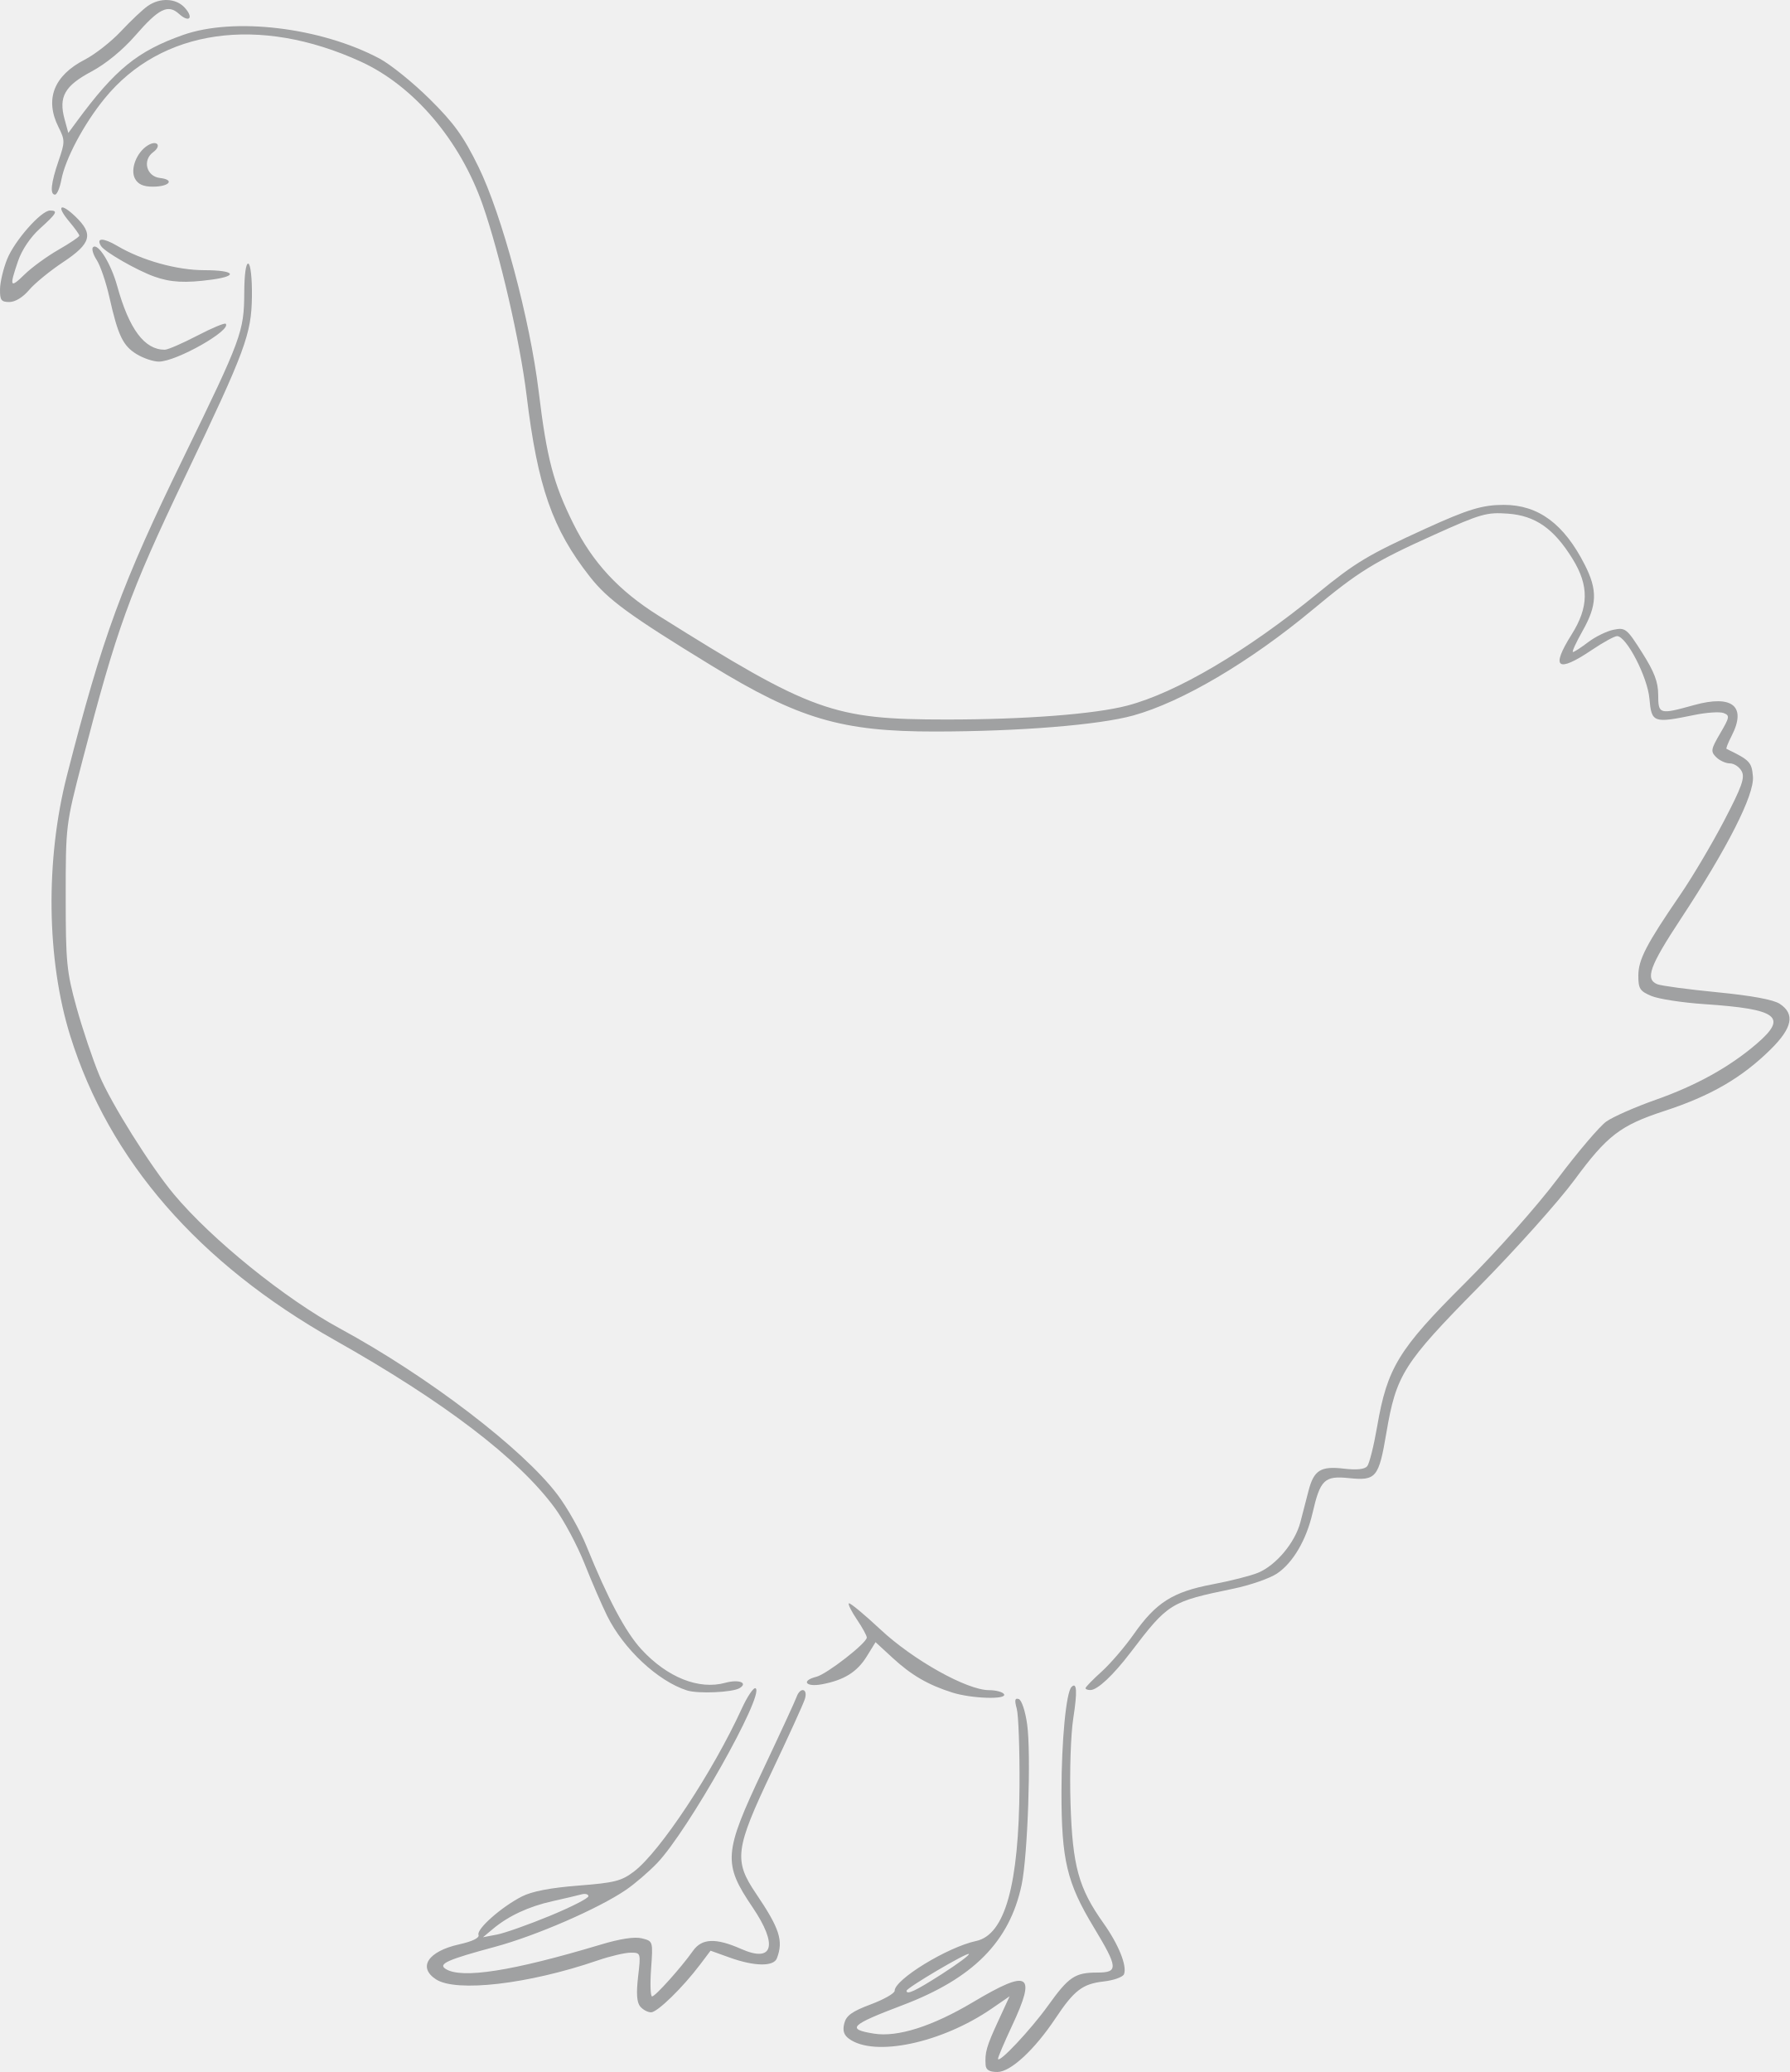
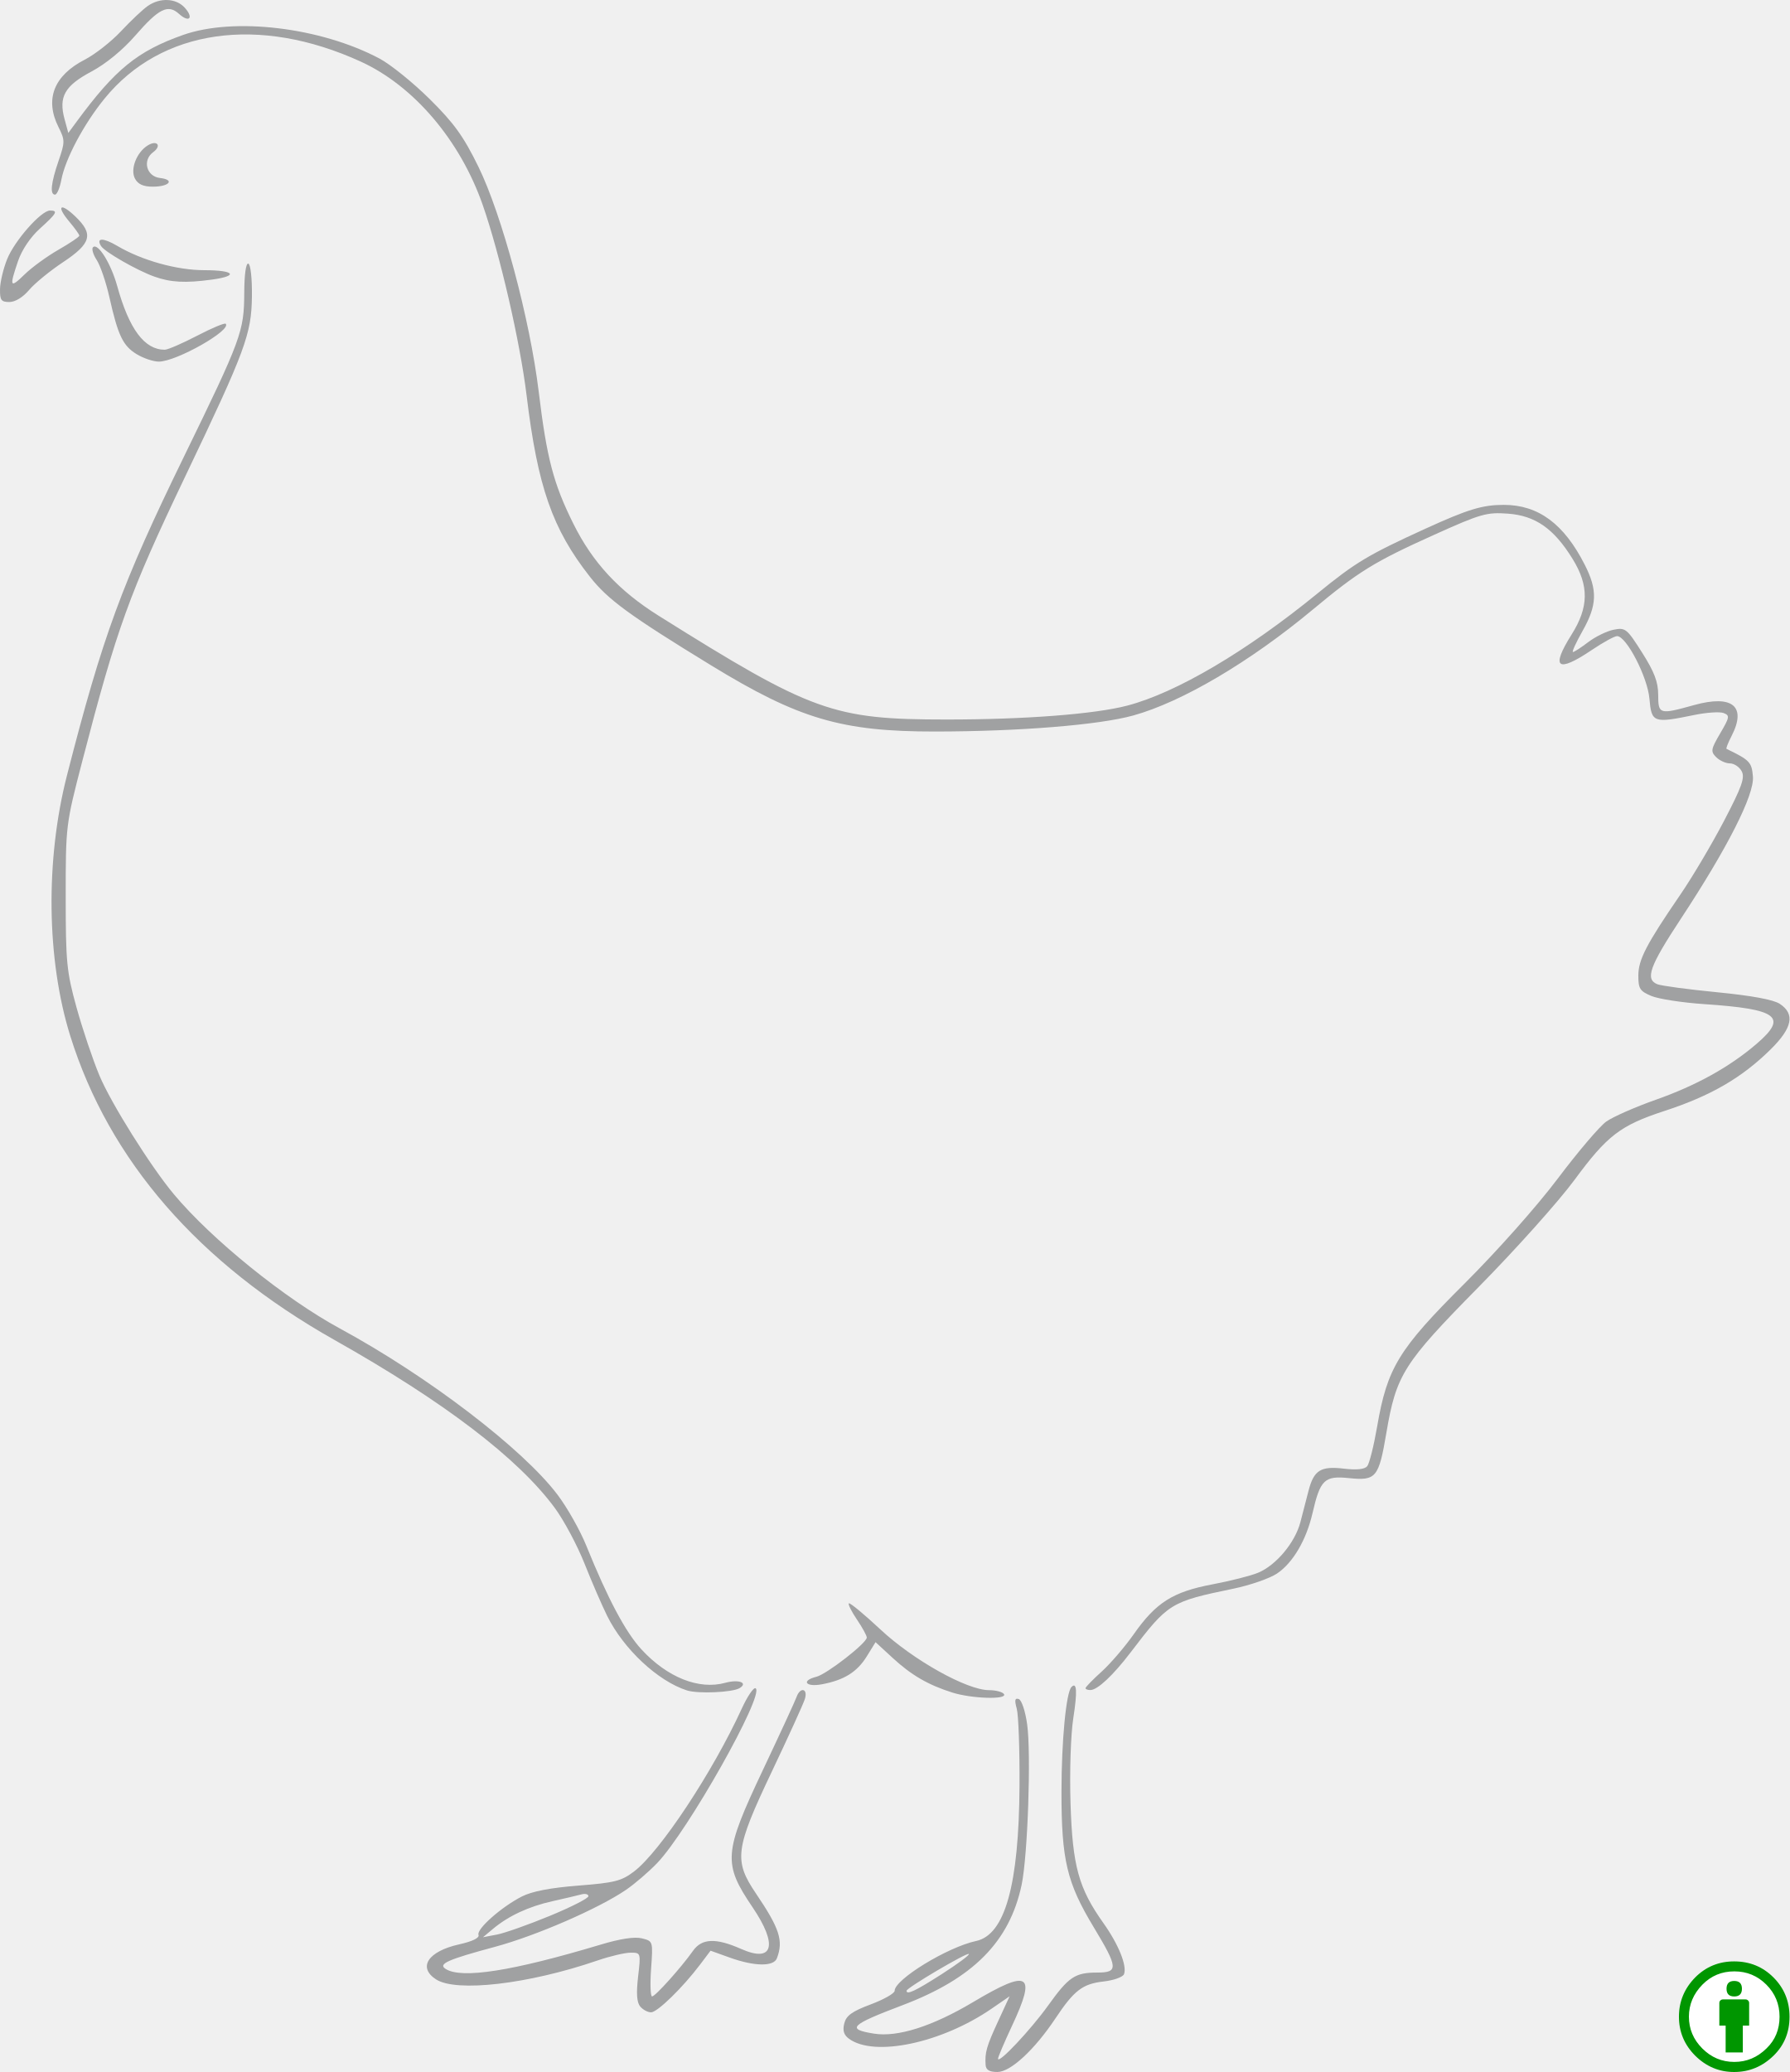
- <svg xmlns="http://www.w3.org/2000/svg" height="137.114" width="118.435" viewBox="0 0 118.435 137.114" preserveAspectRatio="none" version="1.1" id="svg3619">
+ <svg xmlns="http://www.w3.org/2000/svg" xmlns:xlink="http://www.w3.org/1999/xlink" preserveAspectRatio="none" viewBox="0 0 118.435 137.114" height="137.114" width="118.435" version="1.1" id="svg3619">
  <defs id="defs3623" />
  <g transform="translate(-3.287028,-10.23837)" id="LAYER_OUTLINE">
    <path style="fill:#a0a1a2;fill-opacity:1" d="M 68.518,146.892 C 68.462,146.058 68.575,145.66 69.345,143.992 L 70.105,142.342 68.925,143.154 C 65.605,145.439 61.154,146.38 59.476,145.153 59.132,144.902 59.044,144.613 59.163,144.136 59.294,143.617 59.678,143.341 60.913,142.879 61.783,142.553 62.496,142.148 62.496,141.978 62.496,141.227 65.995,139.088 67.888,138.683 69.801,138.274 70.722,134.978 70.761,128.406 70.775,126.015 70.693,123.721 70.578,123.309 70.421,122.745 70.454,122.587 70.71,122.672 70.9,122.736 71.145,123.47 71.266,124.343 71.539,126.311 71.305,133.069 70.898,134.981 70.099,138.732 67.696,141.158 63.022,142.93 59.549,144.247 59.278,144.517 61.132,144.814 62.691,145.063 64.99,144.333 67.674,142.735 71.411,140.511 71.899,140.808 70.26,144.307 69.754,145.39 69.339,146.364 69.339,146.472 69.339,146.859 71.503,144.561 72.659,142.947 74.017,141.052 74.435,140.772 75.902,140.772 77.318,140.772 77.293,140.455 75.664,137.758 73.893,134.826 73.536,133.321 73.538,128.796 73.54,125.44 73.847,122.226 74.201,121.873 74.557,121.516 74.595,122.168 74.32,123.94 74.151,125.033 74.071,127.472 74.137,129.57 74.267,133.723 74.669,135.188 76.319,137.506 77.316,138.909 77.888,140.328 77.677,140.878 77.603,141.069 76.996,141.287 76.326,141.362 74.935,141.519 74.376,141.947 73.143,143.799 71.752,145.888 70.168,147.352 69.298,147.352 68.773,147.352 68.54,147.215 68.518,146.892 Z M 65.62,140.872 C 66.665,140.203 67.47,139.605 67.408,139.543 67.288,139.423 63.285,141.786 63.285,141.976 63.285,142.268 63.869,141.992 65.62,140.872 Z M 45.656,143.016 C 45.431,142.746 45.39,142.147 45.518,141.042 45.701,139.463 45.699,139.456 45.019,139.456 44.644,139.456 43.655,139.69 42.822,139.976 38.263,141.541 33.478,142.097 32.138,141.219 30.92,140.421 31.619,139.366 33.672,138.907 34.563,138.708 35.033,138.477 34.956,138.278 34.811,137.898 36.454,136.442 37.821,135.74 38.486,135.399 39.711,135.162 41.557,135.018 43.973,134.829 44.419,134.716 45.259,134.075 46.974,132.767 50.463,127.491 52.376,123.311 52.753,122.489 53.166,121.88 53.295,121.96 53.919,122.346 48.806,131.42 46.773,133.534 46.216,134.113 45.292,134.907 44.718,135.298 42.899,136.54 38.765,138.337 36.043,139.07 32.89,139.919 32.26,140.202 32.783,140.533 33.842,141.204 37.193,140.678 43.04,138.923 44.341,138.532 45.291,138.388 45.772,138.509 46.507,138.693 46.508,138.697 46.378,140.522 46.306,141.528 46.335,142.351 46.444,142.351 46.655,142.351 48.372,140.438 49.15,139.336 49.738,138.503 50.661,138.468 52.344,139.212 54.464,140.15 54.789,138.954 53.093,136.451 51.128,133.55 51.18,132.86 53.772,127.378 54.909,124.973 55.912,122.798 56.001,122.545 56.246,121.845 56.776,121.971 56.553,122.676 56.45,123.002 55.465,125.164 54.365,127.48 51.936,132.594 51.838,133.353 53.319,135.542 54.887,137.857 55.148,138.668 54.703,139.829 54.49,140.385 53.221,140.367 51.601,139.787 L 50.313,139.325 49.627,140.235 C 48.467,141.773 46.793,143.404 46.375,143.404 46.157,143.404 45.833,143.23 45.656,143.016 Z M 39.662,137.026 C 41.074,136.445 42.229,135.857 42.229,135.721 42.229,135.584 42.021,135.529 41.768,135.599 41.515,135.668 40.656,135.87 39.86,136.047 38.284,136.397 36.94,137.022 35.911,137.883 L 35.253,138.434 36.175,138.258 C 36.681,138.162 38.251,137.608 39.662,137.026 Z M 66.312,122.242 C 64.712,121.736 63.602,121.092 62.361,119.947 L 61.233,118.908 60.655,119.844 C 60.012,120.884 59.151,121.421 57.683,121.696 56.605,121.898 56.284,121.457 57.321,121.197 58.006,121.025 60.653,118.964 60.653,118.602 60.653,118.475 60.36,117.94 60.002,117.413 59.644,116.886 59.403,116.403 59.466,116.34 59.53,116.276 60.471,117.055 61.559,118.07 63.725,120.094 67.287,122.084 68.741,122.084 69.198,122.084 69.644,122.203 69.734,122.347 69.965,122.722 67.599,122.649 66.312,122.242 Z M 48.747,122.1 C 46.821,121.481 44.562,119.37 43.472,117.173 43.125,116.472 42.448,114.91 41.969,113.702 41.489,112.494 40.602,110.836 39.998,110.017 37.574,106.732 32.673,102.996 25.43,98.914 16.428,93.839 10.506,87.026 7.936,78.786 6.366,73.752 6.283,67.152 7.72,61.546 10.084,52.324 11.338,48.908 15.473,40.431 19.255,32.675 19.441,32.171 19.452,29.633 19.457,28.393 19.564,27.63 19.724,27.685 19.873,27.736 19.975,28.679 19.96,29.855 19.927,32.355 19.539,33.404 15.559,41.739 11.837,49.533 11.015,51.806 8.728,60.625 7.643,64.806 7.635,64.869 7.636,69.574 7.636,73.908 7.696,74.531 8.346,76.887 8.737,78.303 9.42,80.337 9.865,81.405 10.627,83.234 13.256,87.428 14.798,89.272 17.296,92.259 22.143,96.178 25.778,98.149 31.609,101.31 37.912,106.127 40.198,109.168 40.834,110.013 41.683,111.518 42.085,112.512 43.511,116.035 44.685,118.243 45.741,119.389 47.453,121.246 49.545,122.078 51.29,121.597 52.17,121.354 52.815,121.591 52.241,121.946 51.772,122.236 49.484,122.337 48.747,122.1 Z M 75.13,121.952 C 75.13,121.879 75.609,121.386 76.195,120.857 76.781,120.327 77.74,119.211 78.326,118.375 79.793,116.285 80.912,115.576 83.525,115.083 84.714,114.859 86.078,114.512 86.556,114.312 87.747,113.815 88.999,112.315 89.35,110.967 89.51,110.35 89.753,109.415 89.889,108.888 90.241,107.527 90.693,107.244 92.223,107.425 93.074,107.526 93.603,107.471 93.773,107.264 93.916,107.091 94.211,105.91 94.43,104.639 95.098,100.754 95.846,99.529 100.189,95.202 102.36,93.039 105.014,90.052 106.391,88.222 107.714,86.463 109.156,84.769 109.594,84.457 110.032,84.145 111.511,83.494 112.881,83.011 115.558,82.066 117.76,80.844 119.546,79.311 121.63,77.522 120.957,77.014 116.068,76.685 114.626,76.588 113.056,76.346 112.581,76.147 111.823,75.831 111.716,75.665 111.716,74.809 111.716,73.744 112.234,72.744 114.499,69.436 115.292,68.279 116.591,66.086 117.386,64.563 118.569,62.297 118.782,61.698 118.555,61.274 118.403,60.989 118.053,60.756 117.779,60.756 117.505,60.756 117.095,60.57 116.867,60.343 116.491,59.966 116.516,59.823 117.136,58.764 117.761,57.698 117.78,57.585 117.358,57.423 117.104,57.326 116.228,57.385 115.409,57.554 112.713,58.11 112.588,58.065 112.451,56.479 112.327,55.039 110.928,52.333 110.308,52.333 110.138,52.333 109.382,52.748 108.63,53.255 106.345,54.793 105.901,54.452 107.298,52.231 108.441,50.415 108.46,48.999 107.364,47.223 106.126,45.216 104.901,44.36 103.078,44.228 101.677,44.127 101.289,44.238 98.227,45.618 94.232,47.417 93.212,48.046 90.156,50.589 86.002,54.046 81.516,56.691 78.288,57.586 76.021,58.215 70.753,58.641 65.182,58.647 58.985,58.653 56.144,57.814 50.343,54.264 44.928,50.951 43.516,49.918 42.325,48.401 39.844,45.24 38.872,42.456 38.139,36.409 37.712,32.88 36.366,27.039 35.233,23.797 33.74,19.524 30.676,15.923 27.169,14.318 20.421,11.23 13.955,12.16 10.21,16.758 8.831,18.45 7.606,20.754 7.345,22.146 7.245,22.68 7.058,23.117 6.929,23.117 6.579,23.117 6.66,22.35 7.164,20.88 7.593,19.633 7.592,19.516 7.156,18.643 6.238,16.805 6.849,15.24 8.895,14.187 9.573,13.839 10.654,12.991 11.297,12.303 11.94,11.616 12.734,10.866 13.061,10.637 13.876,10.066 14.94,10.114 15.514,10.748 16.126,11.424 15.812,11.769 15.138,11.16 14.407,10.498 13.803,10.796 12.247,12.585 11.407,13.551 10.296,14.462 9.335,14.975 7.569,15.916 7.158,16.643 7.558,18.116 L 7.808,19.037 8.37,18.273 C 10.912,14.82 12.385,13.621 15.395,12.554 18.771,11.358 24.514,12.046 28.404,14.113 29.131,14.499 30.626,15.706 31.726,16.795 33.342,18.395 33.96,19.254 34.951,21.275 36.503,24.442 38.361,31.369 38.939,36.146 39.476,40.576 39.914,42.245 41.238,44.905 42.511,47.464 44.24,49.33 46.86,50.973 57.031,57.352 58.415,57.851 65.917,57.852 71.115,57.853 75.734,57.498 77.893,56.932 81.146,56.079 85.786,53.344 90.479,49.511 92.998,47.454 93.831,46.955 97.634,45.22 100.445,43.938 101.402,43.648 102.81,43.648 105.101,43.648 106.8,44.906 108.177,47.624 109.023,49.293 108.989,50.282 108.029,51.983 107.593,52.755 107.305,53.386 107.388,53.386 107.472,53.386 107.927,53.091 108.4,52.73 108.873,52.37 109.629,52.001 110.08,51.91 110.859,51.755 110.956,51.832 111.964,53.422 112.774,54.698 113.028,55.364 113.03,56.216 113.033,57.515 113.104,57.536 115.404,56.897 117.95,56.189 118.902,56.979 117.882,58.951 117.654,59.392 117.506,59.771 117.553,59.794 119.098,60.543 119.22,60.672 119.3,61.632 119.4,62.836 117.618,66.348 114.52,71.053 112.461,74.18 112.155,75.031 112.966,75.367 113.22,75.472 115.002,75.712 116.927,75.9 119.2,76.122 120.653,76.389 121.072,76.664 122.1,77.338 121.916,78.258 120.468,79.686 118.565,81.563 116.505,82.757 113.441,83.757 110.527,84.709 109.656,85.377 107.491,88.318 106.448,89.735 103.597,92.92 101.156,95.396 96.165,100.461 95.695,101.203 95.041,105.056 94.538,108.022 94.361,108.237 92.569,108.052 90.942,107.884 90.664,108.151 90.152,110.373 89.742,112.151 88.858,113.655 87.807,114.364 87.329,114.686 86.028,115.138 84.916,115.369 80.738,116.234 80.606,116.316 78.115,119.584 76.958,121.101 75.932,122.064 75.459,122.076 75.278,122.081 75.13,122.025 75.13,121.952 Z M 12.333,33.676 C 11.42,33.119 11.099,32.448 10.523,29.889 10.302,28.909 9.927,27.81 9.689,27.447 9.451,27.083 9.339,26.702 9.441,26.6 9.763,26.279 10.629,27.667 11.045,29.171 11.835,32.023 12.849,33.382 14.19,33.382 14.39,33.382 15.35,32.967 16.325,32.459 17.299,31.951 18.154,31.593 18.224,31.663 18.642,32.08 14.962,34.166 13.802,34.168 13.44,34.169 12.779,33.948 12.333,33.676 Z M 3.288,29.368 C 3.296,28.898 3.51,28.003 3.763,27.379 4.261,26.152 6.012,24.17 6.598,24.17 7.15,24.17 7.045,24.356 5.926,25.367 5.298,25.934 4.731,26.777 4.479,27.519 3.894,29.235 3.949,29.345 4.918,28.395 5.389,27.935 6.396,27.201 7.156,26.766 7.916,26.33 8.538,25.911 8.538,25.834 8.538,25.757 8.237,25.336 7.869,24.899 6.984,23.848 7.278,23.61 8.277,24.567 9.492,25.732 9.328,26.347 7.47,27.581 6.593,28.163 5.576,28.996 5.209,29.432 4.808,29.909 4.29,30.224 3.908,30.224 3.365,30.224 3.276,30.101 3.288,29.368 Z M 13.498,28.541 C 12.343,28.128 10.212,26.906 9.973,26.518 9.629,25.963 10.116,25.96 11.051,26.511 12.685,27.475 14.992,28.118 16.82,28.118 18.807,28.118 19.109,28.495 17.318,28.74 15.559,28.981 14.59,28.931 13.498,28.541 Z M 12.22,22.059 C 11.891,21.445 12.323,20.322 13.065,19.861 13.68,19.479 14.008,19.881 13.429,20.305 12.697,20.84 12.975,21.913 13.872,22.016 14.878,22.132 14.501,22.591 13.401,22.591 12.771,22.591 12.42,22.433 12.22,22.059 Z" id="chicken_outline" />
+     <a xlink:href="https://www.ebi.ac.uk/gxa/licence.html" id="a4174" transform="matrix(1.495854,0,0,1.495854,-71.2565,63.22112)">
+       <g transform="matrix(0.07645089,0,0,0.07645089,123.6957,51.61763)" id="g3">
+         <circle style="fill:#ffffff" cx="37.637" cy="28.806" r="28.276" id="circle5" />
+         <g id="g7">
+           <path d="M 37.443,-3.5 C 46.431,-3.5 54.013,-0.415 60.185,5.757 66.393,11.967 69.5,19.548 69.5,28.5 69.5,37.491 66.451,44.976 60.355,50.956 53.879,57.319 46.242,60.5 37.443,60.5 28.794,60.5 21.29,57.356 14.929,51.07 8.644,44.784 5.5,37.262 5.5,28.5 5.5,19.739 8.644,12.158 14.929,5.758 21.101,-0.415 28.604,-3.5 37.443,-3.5 Z M 37.557,2.272 C 30.281,2.272 24.129,4.825 19.1,9.929 13.88,15.263 11.271,21.454 11.271,28.501 11.271,35.587 13.861,41.721 19.041,46.899 24.222,52.081 30.393,54.67 37.555,54.67 44.678,54.67 50.889,52.063 56.184,46.842 61.213,42.004 63.727,35.89 63.727,28.499 63.727,21.223 61.174,15.034 56.071,9.928 50.967,4.824 44.795,2.272 37.557,2.272 Z M 46.129,20.557 46.129,33.642 42.473,33.642 42.473,49.184 32.529,49.184 32.529,33.643 28.873,33.643 28.873,20.557 C 28.873,19.985 29.073,19.5 29.472,19.1 29.873,18.701 30.359,18.5 30.929,18.5 L 44.073,18.5 C 44.606,18.5 45.083,18.7 45.501,19.1 45.918,19.5 46.129,19.986 46.129,20.557 Z M 33.042,12.329 C 33.042,9.321 34.527,7.815 37.5,7.815 40.473,7.815 41.957,9.319 41.957,12.329 41.957,15.3 40.471,16.786 37.5,16.786 34.529,16.786 33.042,15.3 33.042,12.329 Z" id="path9" style="fill:#009600;fill-opacity:1" />
+         </g>
+       </g>
+     </a>
  </g>
  <g transform="translate(-3.287028,-10.23837)" id="LAYER_EFO">
    <path style="fill:none;stroke:none" d="M 26.888,23.126 C 26.663,22.962 26.127,22.629 25.696,22.385 25.264,22.142 24.831,21.897 24.733,21.841 24.565,21.744 24.51,21.744 23.809,21.84 22.939,21.958 22.347,21.928 22.102,21.753 21.887,21.599 21.672,21.303 21.557,21.004 L 21.459,20.751 20.483,20.635 C 19.553,20.525 19.237,20.446 19.25,20.327 19.264,20.211 19.536,20.076 19.953,19.981 20.193,19.926 20.391,19.867 20.393,19.851 20.395,19.834 20.298,19.781 20.176,19.732 19.797,19.578 18.772,18.699 18.152,17.996 17.953,17.77 17.952,17.764 17.977,17.326 18.002,16.896 18.009,16.876 18.21,16.64 18.881,15.854 20.072,14.977 20.653,14.84 21.333,14.68 22.787,14.759 23.634,15.002 24.886,15.361 25.648,16.27 25.533,17.267 25.511,17.462 25.452,17.763 25.403,17.937 25.354,18.111 25.322,18.265 25.334,18.279 25.345,18.293 25.425,18.261 25.511,18.207 25.698,18.091 26.069,18.116 26.212,18.255 26.338,18.377 26.385,18.379 26.398,18.263 26.416,18.107 26.594,17.943 26.727,17.959 26.795,17.967 26.941,18.058 27.053,18.162 27.223,18.32 27.278,18.345 27.401,18.313 27.731,18.229 28.112,18.418 28.205,18.712 28.23,18.791 28.285,18.859 28.326,18.864 28.367,18.869 28.468,18.919 28.551,18.976 28.74,19.105 28.801,19.324 28.705,19.524 28.642,19.657 28.649,19.682 28.774,19.768 29.027,19.94 29.074,20.093 28.965,20.381 28.919,20.502 28.932,20.53 29.064,20.595 29.258,20.69 29.283,20.868 29.145,21.159 29.044,21.372 29.044,21.391 29.146,21.59 29.276,21.842 29.274,21.859 29.095,22.15 29.017,22.277 28.868,22.557 28.766,22.772 28.581,23.16 28.576,23.164 28.221,23.304 27.992,23.394 27.76,23.441 27.58,23.435 27.324,23.427 27.259,23.397 26.888,23.126 L 26.888,23.126 Z" id="UBERON_0000955">
      </path>
    <path style="fill:none;stroke:none" d="M 33.915,84.752 C 32.749,83.854 32.096,82.994 31.726,81.865 31.178,80.198 30.702,78.301 30.526,77.085 30.391,76.154 30.424,75.996 30.836,75.596 31.101,75.338 31.689,75.071 32.222,74.968 32.84,74.849 33.219,74.662 33.36,74.408 33.592,73.991 34.063,74.047 35.671,74.686 36.569,75.043 36.571,75.05 35.932,75.367 35.677,75.493 35.483,75.626 35.499,75.662 35.516,75.698 36.024,75.912 36.628,76.137 37.659,76.52 37.743,76.578 37.998,77.084 38.541,78.164 38.453,80.172 37.727,83.284 37.394,84.709 36.966,85.255 36.007,85.475 35.34,85.628 34.82,85.449 33.915,84.752 Z" id="UBERON_0000948">
      </path>
    <path style="fill:none;stroke:none" d="M 78.353,66.847 C 69.024,66.26 67.545,66.171 64.856,66.03 62.661,65.915 62.123,65.873 61.644,65.779 60.514,65.558 59.847,65.133 59.716,64.55 59.68,64.39 59.694,64.074 59.742,63.968 59.784,63.874 59.961,63.729 60.207,63.585 61.098,63.066 62.614,62.828 64.647,62.887 67.735,62.977 74.96,63.543 78.621,63.981 80.017,64.148 80.493,64.245 80.997,64.466 81.352,64.622 81.518,64.734 81.742,64.971 82.005,65.249 82.066,65.384 82.066,65.695 82.067,65.912 82.059,65.946 81.977,66.108 81.866,66.327 81.665,66.522 81.402,66.666 81.159,66.799 81.006,66.853 80.719,66.906 80.412,66.964 80.074,66.956 78.353,66.847 Z" id="UBERON_0002113">
      </path>
    <path style="fill:none;stroke:none" d="M 51.806,104.75 C 51.269,104.605 50.949,104.39 50.303,103.738 49.83,103.26 48.482,102.063 47.749,101.469 45.835,99.918 44.539,99.104 43.035,98.507 41.603,97.939 39.935,96.723 38.035,94.861 37.254,94.095 34.754,91.171 34.304,90.496 33.692,89.579 33.276,88.573 33.107,87.606 32.983,86.899 32.996,86.764 33.216,86.444 33.657,85.803 34.364,85.307 34.841,85.306 34.943,85.305 35.027,85.305 35.027,85.3 35.026,85.299 34.982,85.149 34.927,84.972 34.424,83.329 35.147,81.861 36.739,81.292 37.408,81.053 37.805,81.018 38.624,81.127 39.383,81.228 39.703,81.324 40.645,81.736 41.412,82.071 42.724,82.756 43.328,83.138 44.918,84.143 46.215,85.551 48.578,88.841 49.712,90.419 52.963,95.109 53.164,95.458 53.674,96.34 54.418,97.253 56.578,99.646 57.523,100.692 57.899,101.194 58.099,101.675 58.297,102.153 58.249,102.387 57.913,102.571 57.263,102.927 56.629,103.103 56.065,103.085 L 55.734,103.075 55.702,103.281 C 55.601,103.932 54.582,104.596 53.383,104.795 53.165,104.831 52.856,104.855 52.695,104.849 52.535,104.843 52.332,104.835 52.243,104.831 52.155,104.826 51.958,104.791 51.806,104.751 L 51.806,104.751 Z" id="UBERON_0002107">
      </path>
    <g id="UBERON_0014892" style="fill:none;stroke:none" transform="matrix(0.2613083,-0.03158279,0.03158279,0.2613083,-23.68225,0.6411269)">
      <path id="path3037" d="M 299.992,492.88 C 299.399,492.096 297.861,489.606 296.573,487.348 294.85,484.326 292.975,482.137 289.473,479.058 278.307,469.241 256.668,445.789 254.1,440.722 251.409,435.413 250.158,429.656 250.141,422.509 250.123,415.104 251.024,410.925 253.993,404.634 L 255.868,400.662 264.455,417.686 C 272.392,433.421 274.193,436.469 288.259,457.974 296.628,470.77 304.82,483.224 306.463,485.65 309.304,489.845 309.679,491.17 308.026,491.17 307.62,491.17 305.889,491.876 304.179,492.738 L 301.069,494.307 299.992,492.88 299.992,492.88 Z" />
      <path id="path3039" d="M 296.03,465.256 C 284.166,447.086 275.116,432.238 271.468,424.956 269.25,420.528 265.157,412.944 262.372,408.102 L 257.309,399.298 258.649,398.42 C 259.387,397.937 260.206,397.541 260.47,397.541 262.174,397.541 275.496,416.353 282.571,428.751 291.074,443.649 295.639,453.261 297.461,460.106 298.438,463.775 299.611,467.837 300.068,469.132 300.525,470.427 300.79,471.595 300.657,471.728 300.524,471.861 298.442,468.949 296.03,465.256 Z" />
      <path id="path3041" d="M 310.098,484.77 C 305.951,477.906 301.929,467.782 298.1,454.57 296.557,449.246 286.908,430.16 281.341,421.421 276.305,413.517 270.205,405.163 265.807,400.148 264.19,398.305 262.867,396.614 262.867,396.389 262.867,395.44 275.108,393.574 281.348,393.571 295.085,393.565 306.606,401.708 314.088,416.712 316.26,421.716 317.063,424.404 317.23,429.195 317.5,436.934 316.557,443.338 313.96,451.395 311.437,459.22 310.716,467.58 311.612,478.596 312.002,483.384 312.223,487.399 312.104,487.518 311.986,487.636 311.083,486.4 310.098,484.77 Z" />
    </g>
    <path style="fill:none;stroke:none" d="M 99.337,87.631 C 94.397,86.658 92.863,87.761 91.962,88.509 89.308,90.896 85.968,98.688 85.968,98.688 85.664,99.554 85.112,100.786 85.194,101.173 85.403,102.146 86.71,101.693 86.71,101.693 89.253,98.569 90.238,92.406 93.487,91.169 94.763,91.169 96.768,91.695 96.768,91.695 99.039,91.326 99.795,88.504 99.337,87.631 Z" id="UBERON_0001155">
      </path>
    <path style="fill:none;stroke:none" d="M 48.871,84.856 C 47.665,84.856 47.24,85.707 47.24,85.707 46.459,86.629 47.027,87.693 47.027,87.693 47.949,88.97 49.226,88.19 49.226,88.19 50.928,87.197 50.715,85.991 50.715,85.991 50.503,84.714 48.871,84.856 48.871,84.856 Z" id="UBERON_0002106">
      </path>
    <path style="fill:none;stroke:none" d="M 38.911,59.485 C 37.951,61.563 38.717,63.24 38.717,63.24 39.783,65.624 44.229,65.937 44.229,65.937 45.902,66.13 47.238,66.628 47.238,66.628 49.38,67.562 52.378,66.707 52.378,66.707 L 52.378,66.707 C 53.25,66.565 54.132,66.569 55.009,66.496 56.029,66.27 56.147,64.996 56.147,64.996 56.398,62.278 55.945,61.368 55.945,61.368 55.654,60.493 54.395,59.826 53.936,60.03 53.236,60.635 53.786,61.693 53.722,62.141 53.62,63.245 52.968,62.826 52.968,62.826 52.406,62.497 52.619,59.953 52.619,59.953 52.414,58.849 51.455,58.415 51.455,58.415 49.187,56.949 49.253,58.19 49.253,58.19 49.178,58.761 48.936,59.07 48.842,59.259 48.52,60.252 48.617,60.864 48.617,60.864 48.02,59.761 47.517,58.99 47.28,57.877 46.87,56.683 45.566,56.477 45.566,56.477 44.584,56.317 43.708,57.387 43.126,58.77 42.271,56.922 41.53,56.186 40.937,55.857 39.365,55.417 38.958,56.486 38.958,56.486 38.805,56.895 39.386,58.827 38.911,59.485 Z" id="UBERON_0002048">
      </path>
  </g>
</svg>
